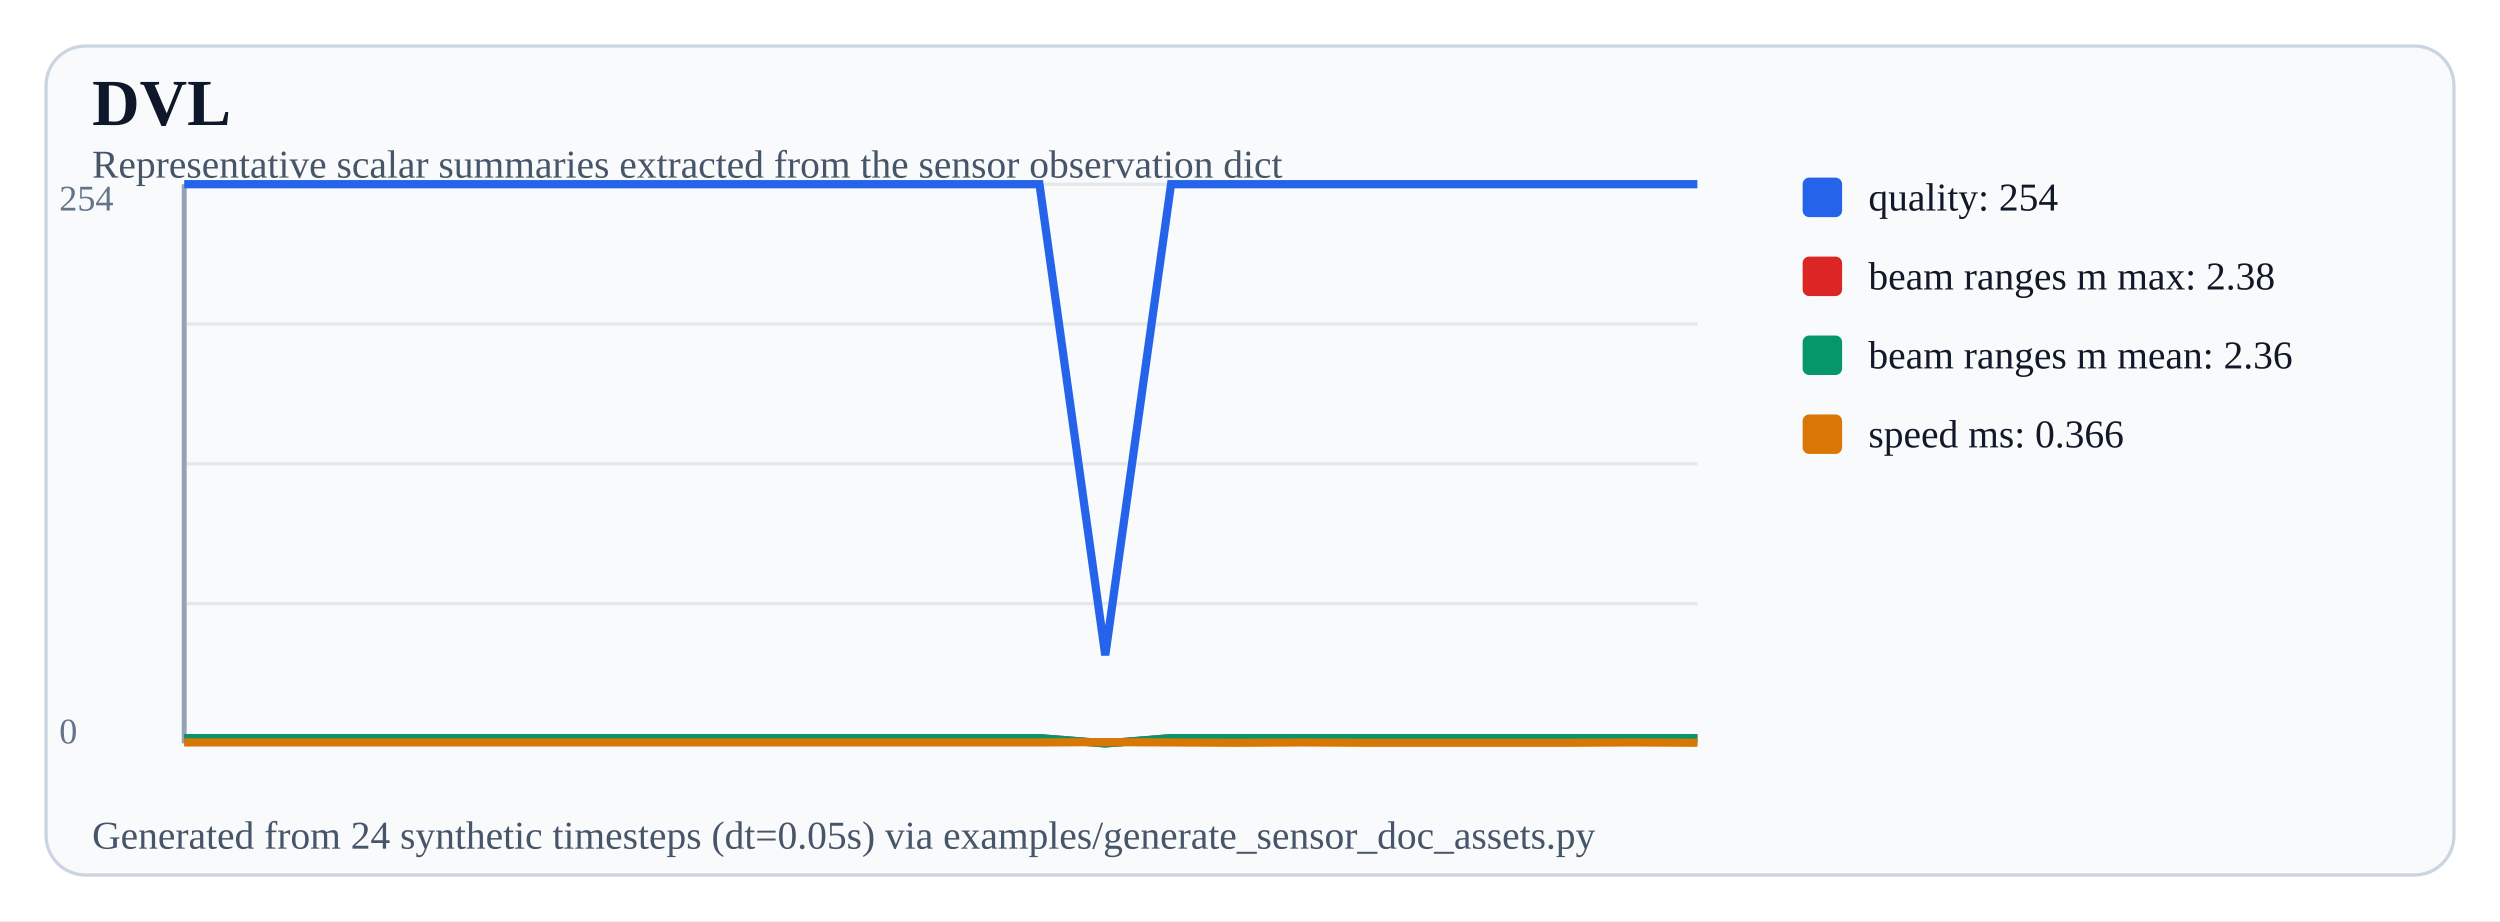
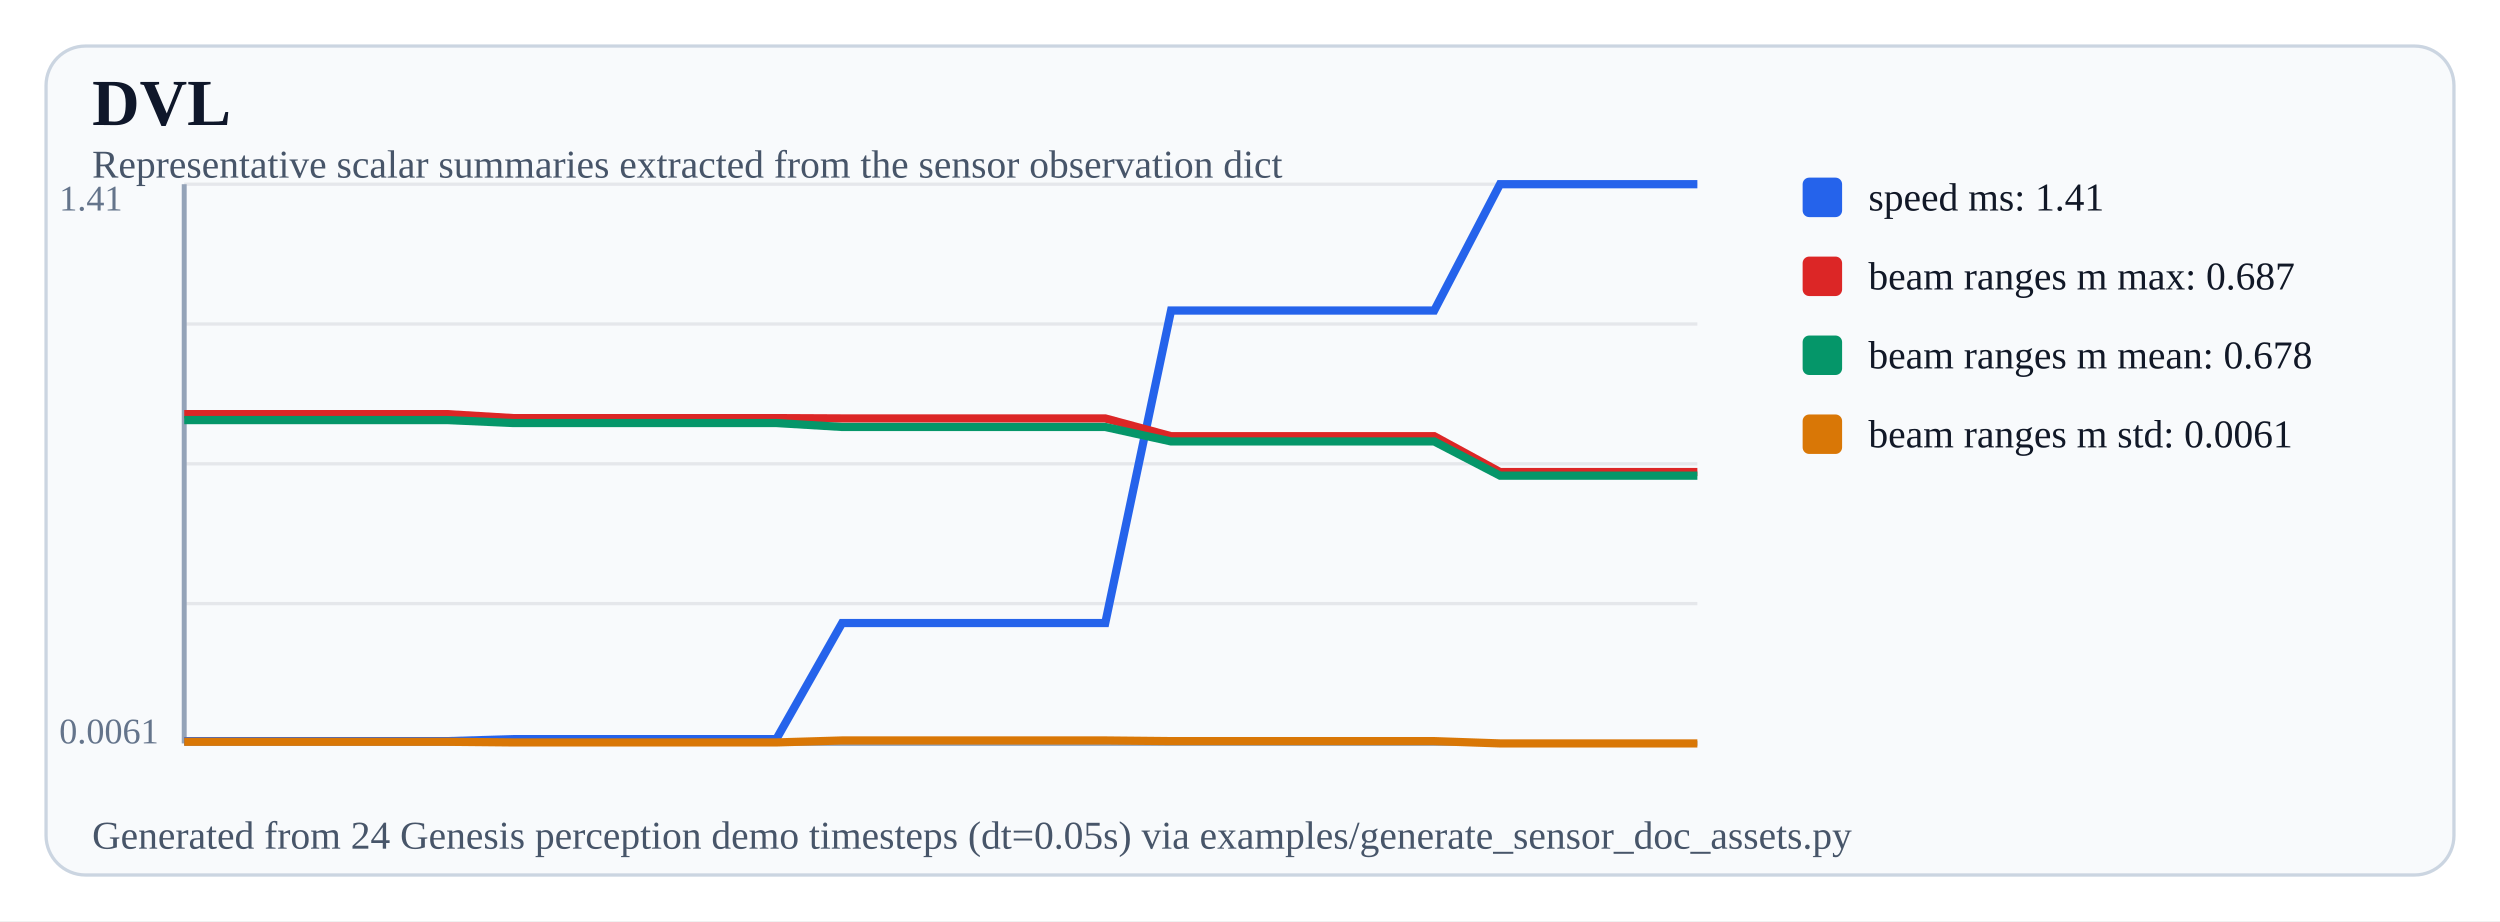
<svg xmlns="http://www.w3.org/2000/svg" width="760" height="280" viewBox="0 0 760 280" role="img" aria-label="DVL example plot">
  <rect width="100%" height="100%" fill="#ffffff" />
  <rect x="14" y="14" width="732" height="252" rx="12" fill="#f8fafc" stroke="#cbd5e1" />
  <text x="28" y="38" font-size="20" font-weight="700" fill="#0f172a">DVL</text>
-   <text x="28" y="258" font-size="12" fill="#475569">Generated from 24 synthetic timesteps (dt=0.05s) via examples/generate_sensor_doc_assets.py</text>
+   <text x="28" y="258" font-size="12" fill="#475569">Generated from 24 Genesis perception demo timesteps (dt=0.05s) via examples/generate_sensor_doc_assets.py</text>
  <text x="28" y="54" font-size="12" fill="#475569">Representative scalar summaries extracted from the sensor observation dict</text>
  <line x1="56" y1="56.0" x2="516" y2="56.0" stroke="#e5e7eb" />
  <line x1="56" y1="98.5" x2="516" y2="98.5" stroke="#e5e7eb" />
  <line x1="56" y1="141.0" x2="516" y2="141.0" stroke="#e5e7eb" />
  <line x1="56" y1="183.5" x2="516" y2="183.5" stroke="#e5e7eb" />
  <line x1="56" y1="226.0" x2="516" y2="226.0" stroke="#e5e7eb" />
  <line x1="56" y1="56" x2="56" y2="226" stroke="#94a3b8" stroke-width="1.5" />
  <line x1="56" y1="226" x2="516" y2="226" stroke="#94a3b8" stroke-width="1.5" />
-   <text x="18" y="64" font-size="11" fill="#64748b">254</text>
-   <text x="18" y="226" font-size="11" fill="#64748b">0</text>
-   <polyline fill="none" stroke="#2563eb" stroke-width="2.5" points="56.0,56.0 76.0,56.0 96.0,56.0 116.0,56.0 136.0,56.0 156.0,56.0 176.0,56.0 196.0,56.0 216.0,56.0 236.0,56.0 256.0,56.0 276.0,56.0 296.0,56.0 316.0,56.0 336.0,199.2 356.0,56.0 376.0,56.0 396.0,56.0 416.0,56.0 436.0,56.0 456.0,56.0 476.0,56.0 496.0,56.0 516.0,56.0" />
-   <polyline fill="none" stroke="#dc2626" stroke-width="2.5" points="56.0,224.4 76.0,224.4 96.0,224.4 116.0,224.4 136.0,224.4 156.0,224.4 176.0,224.4 196.0,224.4 216.0,224.4 236.0,224.4 256.0,224.4 276.0,224.4 296.0,224.4 316.0,224.4 336.0,226.0 356.0,224.4 376.0,224.4 396.0,224.4 416.0,224.4 436.0,224.4 456.0,224.4 476.0,224.4 496.0,224.4 516.0,224.4" />
-   <polyline fill="none" stroke="#059669" stroke-width="2.5" points="56.0,224.4 76.0,224.4 96.0,224.4 116.0,224.4 136.0,224.4 156.0,224.4 176.0,224.4 196.0,224.4 216.0,224.4 236.0,224.4 256.0,224.4 276.0,224.4 296.0,224.4 316.0,224.4 336.0,226.0 356.0,224.4 376.0,224.4 396.0,224.4 416.0,224.4 436.0,224.4 456.0,224.4 476.0,224.4 496.0,224.4 516.0,224.4" />
-   <polyline fill="none" stroke="#d97706" stroke-width="2.5" points="56.0,225.7 76.0,225.7 96.0,225.7 116.0,225.7 136.0,225.7 156.0,225.7 176.0,225.7 196.0,225.7 216.0,225.7 236.0,225.7 256.0,225.7 276.0,225.7 296.0,225.7 316.0,225.7 336.0,225.6 356.0,225.7 376.0,225.8 396.0,225.7 416.0,225.8 436.0,225.8 456.0,225.8 476.0,225.8 496.0,225.7 516.0,225.8" />
+   <text x="18" y="64" font-size="11" fill="#64748b">1.41</text>
+   <text x="18" y="226" font-size="11" fill="#64748b">0.0061</text>
+   <polyline fill="none" stroke="#2563eb" stroke-width="2.5" points="56.0,225.3 76.0,225.3 96.0,225.3 116.0,225.3 136.0,225.3 156.0,224.7 176.0,224.7 196.0,224.7 216.0,224.7 236.0,224.7 256.0,189.4 276.0,189.4 296.0,189.4 316.0,189.4 336.0,189.4 356.0,94.4 376.0,94.4 396.0,94.4 416.0,94.4 436.0,94.4 456.0,56.0 476.0,56.0 496.0,56.0 516.0,56.0" />
+   <polyline fill="none" stroke="#dc2626" stroke-width="2.5" points="56.0,125.9 76.0,125.9 96.0,125.9 116.0,125.9 136.0,125.9 156.0,127.1 176.0,127.1 196.0,127.1 216.0,127.1 236.0,127.1 256.0,127.2 276.0,127.2 296.0,127.2 316.0,127.2 336.0,127.2 356.0,132.6 376.0,132.6 396.0,132.6 416.0,132.6 436.0,132.6 456.0,143.5 476.0,143.5 496.0,143.5 516.0,143.5" />
+   <polyline fill="none" stroke="#059669" stroke-width="2.5" points="56.0,127.7 76.0,127.7 96.0,127.7 116.0,127.7 136.0,127.7 156.0,128.6 176.0,128.6 196.0,128.6 216.0,128.6 236.0,128.6 256.0,129.8 276.0,129.8 296.0,129.8 316.0,129.8 336.0,129.8 356.0,134.2 376.0,134.2 396.0,134.2 416.0,134.2 436.0,134.2 456.0,144.6 476.0,144.6 496.0,144.6 516.0,144.6" />
+   <polyline fill="none" stroke="#d97706" stroke-width="2.5" points="56.0,225.5 76.0,225.5 96.0,225.5 116.0,225.5 136.0,225.5 156.0,225.7 176.0,225.7 196.0,225.7 216.0,225.7 236.0,225.7 256.0,225.1 276.0,225.1 296.0,225.1 316.0,225.1 336.0,225.1 356.0,225.3 376.0,225.3 396.0,225.3 416.0,225.3 436.0,225.3 456.0,226.0 476.0,226.0 496.0,226.0 516.0,226.0" />
  <rect x="548" y="54" width="12" height="12" rx="2" fill="#2563eb" />
-   <text x="568" y="64" font-size="12" fill="#111827">quality: 254</text>
+   <text x="568" y="64" font-size="12" fill="#111827">speed ms: 1.41</text>
  <rect x="548" y="78" width="12" height="12" rx="2" fill="#dc2626" />
-   <text x="568" y="88" font-size="12" fill="#111827">beam ranges m max: 2.38</text>
+   <text x="568" y="88" font-size="12" fill="#111827">beam ranges m max: 0.687</text>
  <rect x="548" y="102" width="12" height="12" rx="2" fill="#059669" />
-   <text x="568" y="112" font-size="12" fill="#111827">beam ranges m mean: 2.36</text>
+   <text x="568" y="112" font-size="12" fill="#111827">beam ranges m mean: 0.678</text>
  <rect x="548" y="126" width="12" height="12" rx="2" fill="#d97706" />
-   <text x="568" y="136" font-size="12" fill="#111827">speed ms: 0.366</text>
+   <text x="568" y="136" font-size="12" fill="#111827">beam ranges m std: 0.0061</text>
</svg>
